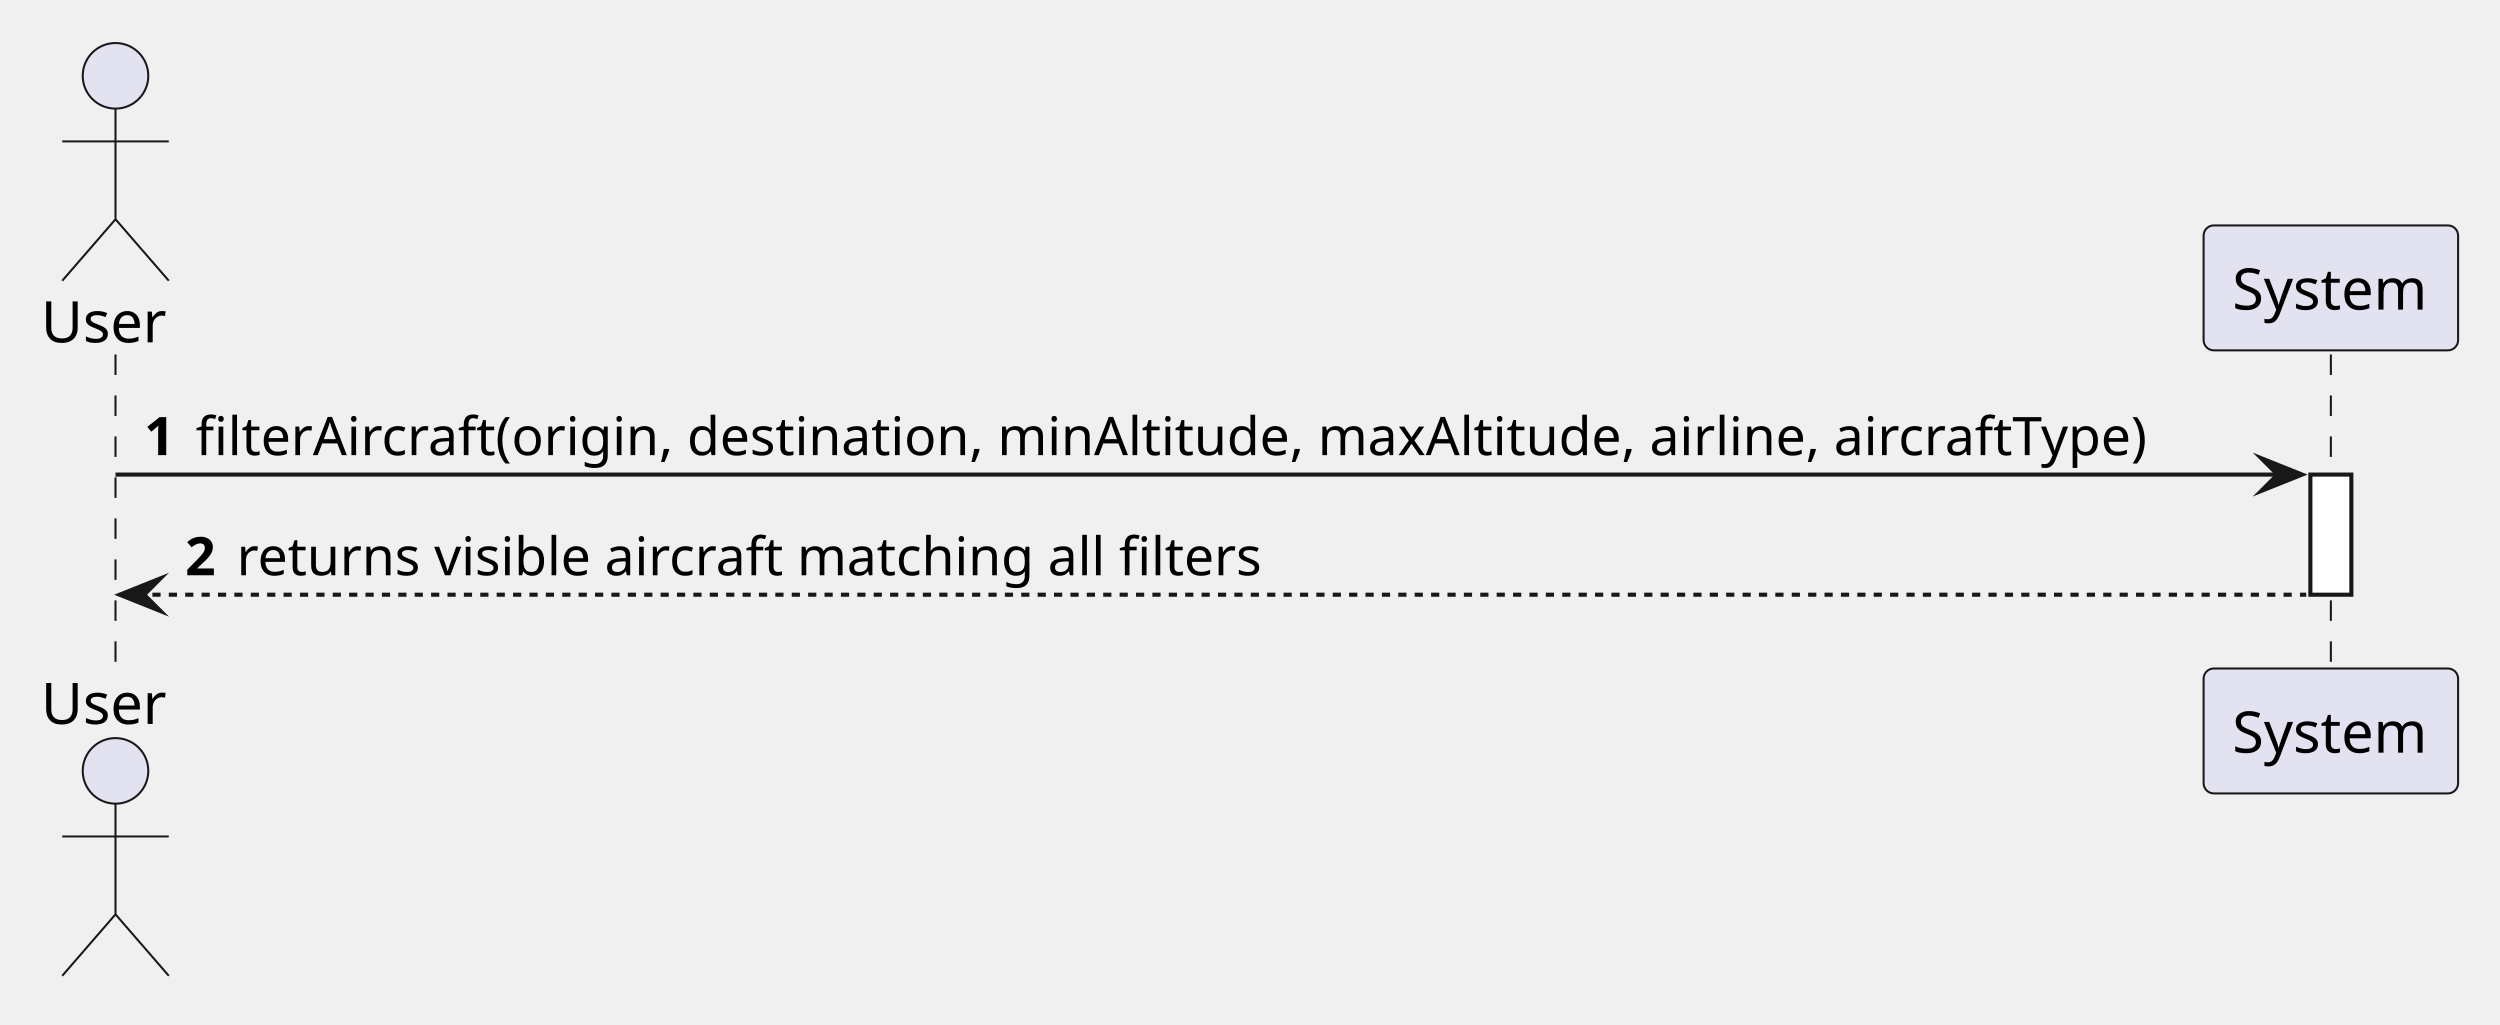
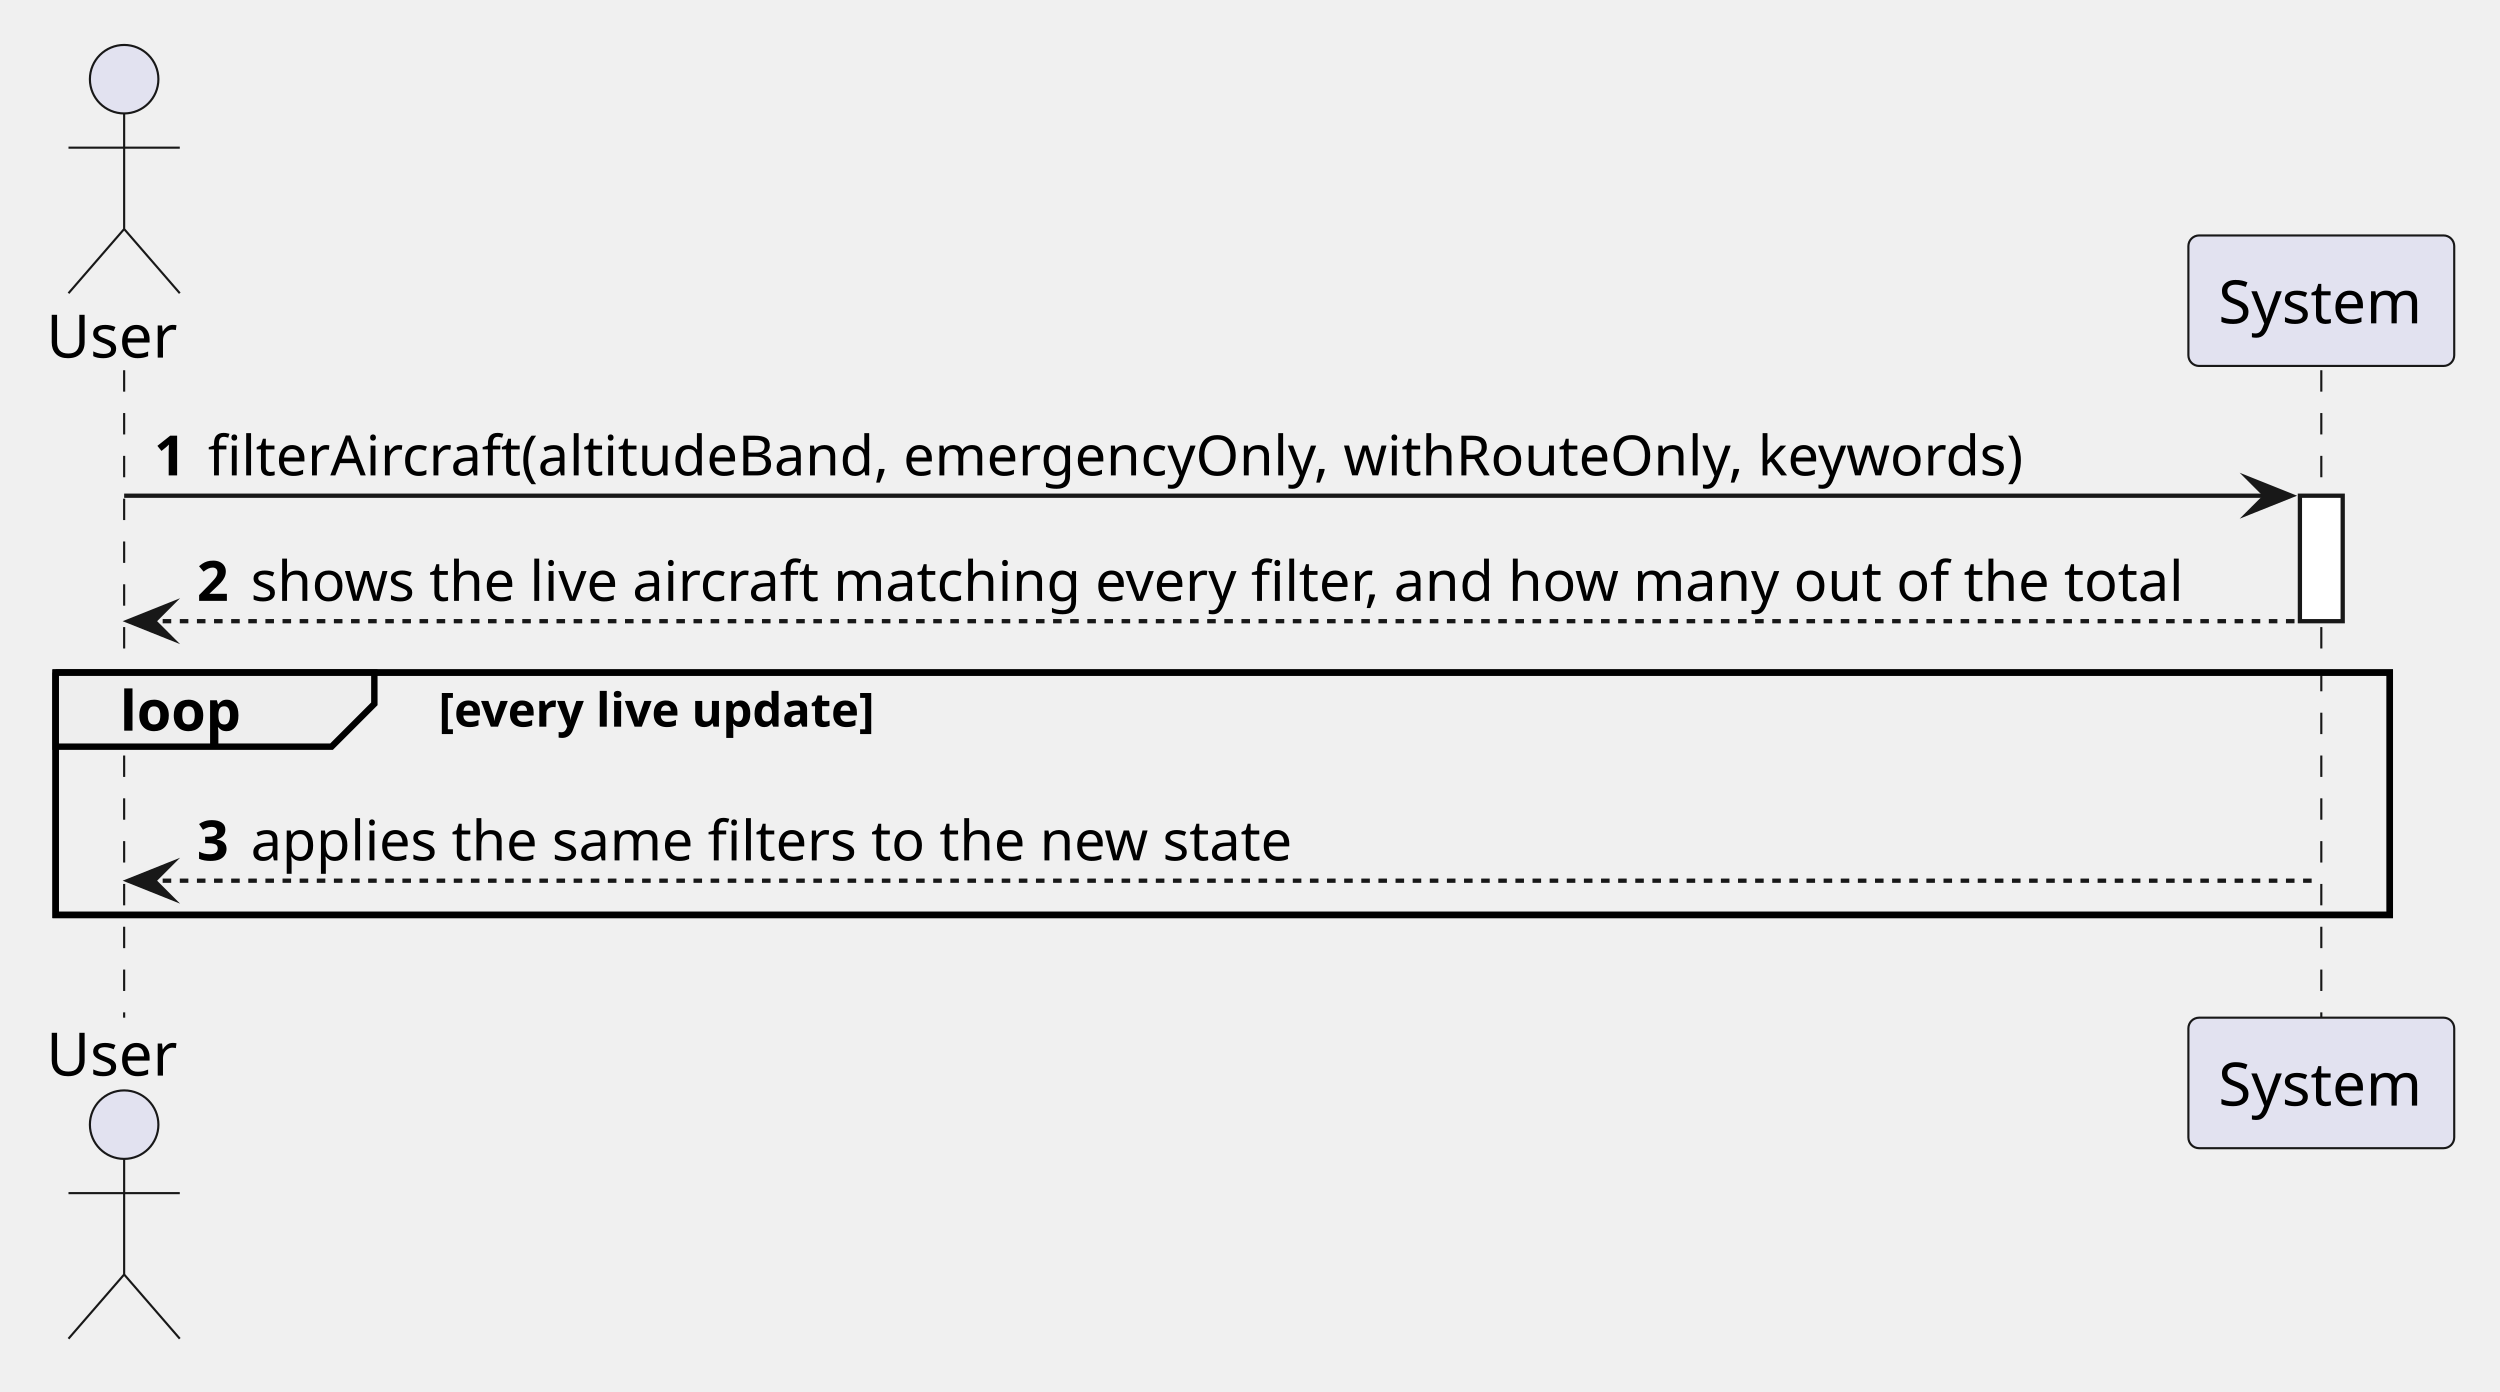
- <svg xmlns="http://www.w3.org/2000/svg" version="1.1" data-diagram-type="SEQUENCE" style="width:610px;height:250px;background:#FFFFFF;" width="610px" height="250px" viewBox="0 0 610 250" zoomAndPan="magnify" preserveAspectRatio="none" contentStyleType="text/css">
+ <svg xmlns="http://www.w3.org/2000/svg" version="1.1" data-diagram-type="SEQUENCE" style="width:584px;height:325px;background:#FFFFFF;" width="584px" height="325px" viewBox="0 0 584 325" zoomAndPan="magnify" preserveAspectRatio="none" contentStyleType="text/css">
  <defs />
  <g font-family="sans-serif" lengthAdjust="spacing">
+     <rect x="13" y="157.109" width="545.257" height="56.621" fill="none" style="stroke:#000;stroke-width:1.5;" />
    <g class="participant-lifeline" data-qualified-name="A" data-entity-uid="part1" id="part1-lifeline" data-source-line="2">
      <g>
-         <rect x="24.683" y="86.488" width="8" height="76.621" fill="#000" fill-opacity="0" />
-         <line x1="28.183" y1="86.488" x2="28.183" y2="163.109" style="stroke:#181818;stroke-width:0.5;stroke-dasharray:5,5;" />
+         <rect x="25.5" y="86.488" width="8" height="151.242" fill="#000" fill-opacity="0" />
+         <line x1="29" y1="86.488" x2="29" y2="237.73" style="stroke:#181818;stroke-width:0.5;stroke-dasharray:5,5;" />
      </g>
    </g>
    <g class="participant-lifeline" data-qualified-name="S" data-entity-uid="part2" id="part2-lifeline" data-source-line="3">
      <g>
-         <rect x="565.229" y="86.488" width="8" height="76.621" fill="#000" fill-opacity="0" />
-         <line x1="568.729" y1="86.488" x2="568.729" y2="163.109" style="stroke:#181818;stroke-width:0.5;stroke-dasharray:5,5;" />
+         <rect x="538.757" y="86.488" width="8" height="151.242" fill="#000" fill-opacity="0" />
+         <line x1="542.257" y1="86.488" x2="542.257" y2="237.73" style="stroke:#181818;stroke-width:0.5;stroke-dasharray:5,5;" />
      </g>
    </g>
    <g>
-       <rect x="563.729" y="115.799" width="10" height="29.311" fill="#FFF" style="stroke:#181818;stroke-width:1;" />
+       <rect x="537.257" y="115.799" width="10" height="29.311" fill="#FFF" style="stroke:#181818;stroke-width:1;" />
    </g>
    <g class="participant participant-head" data-qualified-name="A" data-entity-uid="part1" id="part1-head" data-source-line="2">
-       <text x="10" y="83.535" fill="#000" font-size="14" textLength="30.365">User</text>
-       <ellipse cx="28.183" cy="18.5" rx="8" ry="8" fill="#E2E2F0" style="stroke:#181818;stroke-width:0.5;" />
-       <path d="M28.183,26.5 L28.183,53.5 M15.183,34.5 L41.183,34.5 M28.183,53.5 L15.183,68.5 M28.183,53.5 L41.183,68.5" style="stroke:#181818;stroke-width:0.5;" fill="none" />
+       <text x="10.817" y="83.535" fill="#000" font-size="14" textLength="30.365">User</text>
+       <ellipse cx="29" cy="18.5" rx="8" ry="8" fill="#E2E2F0" style="stroke:#181818;stroke-width:0.5;" />
+       <path d="M29,26.5 L29,53.5 M16,34.5 L42,34.5 M29,53.5 L16,68.5 M29,53.5 L42,68.5" style="stroke:#181818;stroke-width:0.5;" fill="none" />
    </g>
    <g class="participant participant-head" data-qualified-name="S" data-entity-uid="part2" id="part2-head" data-source-line="3">
-       <rect x="537.68" y="55" width="62.098" height="30.488" fill="#E2E2F0" style="stroke:#181818;stroke-width:0.5;" rx="2.5" ry="2.5" />
-       <text x="544.68" y="75.535" fill="#000" font-size="14" textLength="48.098">System</text>
+       <rect x="511.208" y="55" width="62.098" height="30.488" fill="#E2E2F0" style="stroke:#181818;stroke-width:0.5;" rx="2.5" ry="2.5" />
+       <text x="518.208" y="75.535" fill="#000" font-size="14" textLength="48.098">System</text>
    </g>
    <g class="participant participant-tail" data-qualified-name="A" data-entity-uid="part1" id="part1-tail" data-source-line="2">
-       <text x="10" y="176.645" fill="#000" font-size="14" textLength="30.365">User</text>
-       <ellipse cx="28.183" cy="188.098" rx="8" ry="8" fill="#E2E2F0" style="stroke:#181818;stroke-width:0.5;" />
-       <path d="M28.183,196.098 L28.183,223.098 M15.183,204.098 L41.183,204.098 M28.183,223.098 L15.183,238.098 M28.183,223.098 L41.183,238.098" style="stroke:#181818;stroke-width:0.5;" fill="none" />
+       <text x="10.817" y="251.266" fill="#000" font-size="14" textLength="30.365">User</text>
+       <ellipse cx="29" cy="262.719" rx="8" ry="8" fill="#E2E2F0" style="stroke:#181818;stroke-width:0.5;" />
+       <path d="M29,270.719 L29,297.719 M16,278.719 L42,278.719 M29,297.719 L16,312.719 M29,297.719 L42,312.719" style="stroke:#181818;stroke-width:0.5;" fill="none" />
    </g>
    <g class="participant participant-tail" data-qualified-name="S" data-entity-uid="part2" id="part2-tail" data-source-line="3">
-       <rect x="537.68" y="163.109" width="62.098" height="30.488" fill="#E2E2F0" style="stroke:#181818;stroke-width:0.5;" rx="2.5" ry="2.5" />
-       <text x="544.68" y="183.645" fill="#000" font-size="14" textLength="48.098">System</text>
+       <rect x="511.208" y="237.73" width="62.098" height="30.488" fill="#E2E2F0" style="stroke:#181818;stroke-width:0.5;" rx="2.5" ry="2.5" />
+       <text x="518.208" y="258.266" fill="#000" font-size="14" textLength="48.098">System</text>
    </g>
    <g class="message" data-entity-1="part1" data-entity-2="part2" id="msg1" data-source-line="5">
-       <polygon points="551.729,111.799,561.729,115.799,551.729,119.799,555.729,115.799" fill="#181818" style="stroke:#181818;stroke-width:1;stroke-linejoin:miter;stroke-miterlimit:10;" />
-       <line x1="28.183" y1="115.799" x2="557.729" y2="115.799" style="stroke:#181818;stroke-width:1;" />
-       <text x="35.183" y="111.057" fill="#000" font-size="13" font-weight="700">1</text>
-       <text x="47.758" y="111.057" fill="#000" font-size="13" textLength="498.97">filterAircraft(origin, destination, minAltitude, maxAltitude, airline, aircraftType)</text>
+       <polygon points="525.257,111.799,535.257,115.799,525.257,119.799,529.257,115.799" fill="#181818" style="stroke:#181818;stroke-width:1;stroke-linejoin:miter;stroke-miterlimit:10;" />
+       <line x1="29" y1="115.799" x2="531.257" y2="115.799" style="stroke:#181818;stroke-width:1;" />
+       <text x="36" y="111.057" fill="#000" font-size="13" font-weight="700">1</text>
+       <text x="48.576" y="111.057" fill="#000" font-size="13" textLength="437.607">filterAircraft(altitudeBand, emergencyOnly, withRouteOnly, keywords)</text>
    </g>
    <g class="message" data-entity-1="part2" data-entity-2="part1" id="msg2" data-source-line="7">
-       <polygon points="39.183,141.109,29.183,145.109,39.183,149.109,35.183,145.109" fill="#181818" style="stroke:#181818;stroke-width:1;stroke-linejoin:miter;stroke-miterlimit:10;" />
-       <line x1="33.183" y1="145.109" x2="562.729" y2="145.109" style="stroke:#181818;stroke-width:1;stroke-dasharray:2,2;" />
-       <text x="45.183" y="140.367" fill="#000" font-size="13" font-weight="700">2</text>
-       <text x="57.758" y="140.367" fill="#000" font-size="13" textLength="261.06">returns visible aircraft matching all filters</text>
+       <polygon points="40,141.109,30,145.109,40,149.109,36,145.109" fill="#181818" style="stroke:#181818;stroke-width:1;stroke-linejoin:miter;stroke-miterlimit:10;" />
+       <line x1="34" y1="145.109" x2="536.257" y2="145.109" style="stroke:#181818;stroke-width:1;stroke-dasharray:2,2;" />
+       <text x="46" y="140.367" fill="#000" font-size="13" font-weight="700">2</text>
+       <text x="58.576" y="140.367" fill="#000" font-size="13" textLength="471.682">shows the live aircraft matching every filter, and how many out of the total</text>
+     </g>
+     <path d="M13,157.109 L87.447,157.109 L87.447,164.42 L77.447,174.42 L13,174.42 L13,157.109" style="stroke:#000;stroke-width:1.5;" fill="#EEE" />
+     <rect x="13" y="157.109" width="545.257" height="56.621" fill="none" style="stroke:#000;stroke-width:1.5;" />
+     <text x="28" y="170.678" fill="#000" font-size="13" textLength="29.447" font-weight="700">loop</text>
+     <text x="102.447" y="169.744" fill="#000" font-size="11" textLength="105.531" font-weight="700">[every live update]</text>
+     <g class="message" data-entity-1="part2" data-entity-2="part1" id="msg3" data-source-line="10">
+       <polygon points="40,201.73,30,205.73,40,209.73,36,205.73" fill="#181818" style="stroke:#181818;stroke-width:1;stroke-linejoin:miter;stroke-miterlimit:10;" />
+       <line x1="34" y1="205.73" x2="541.257" y2="205.73" style="stroke:#181818;stroke-width:1;stroke-dasharray:2,2;" />
+       <text x="46" y="200.988" fill="#000" font-size="13" font-weight="700">3</text>
+       <text x="58.576" y="200.988" fill="#000" font-size="13" textLength="252.548">applies the same filters to the new state</text>
    </g>
  </g>
</svg>
